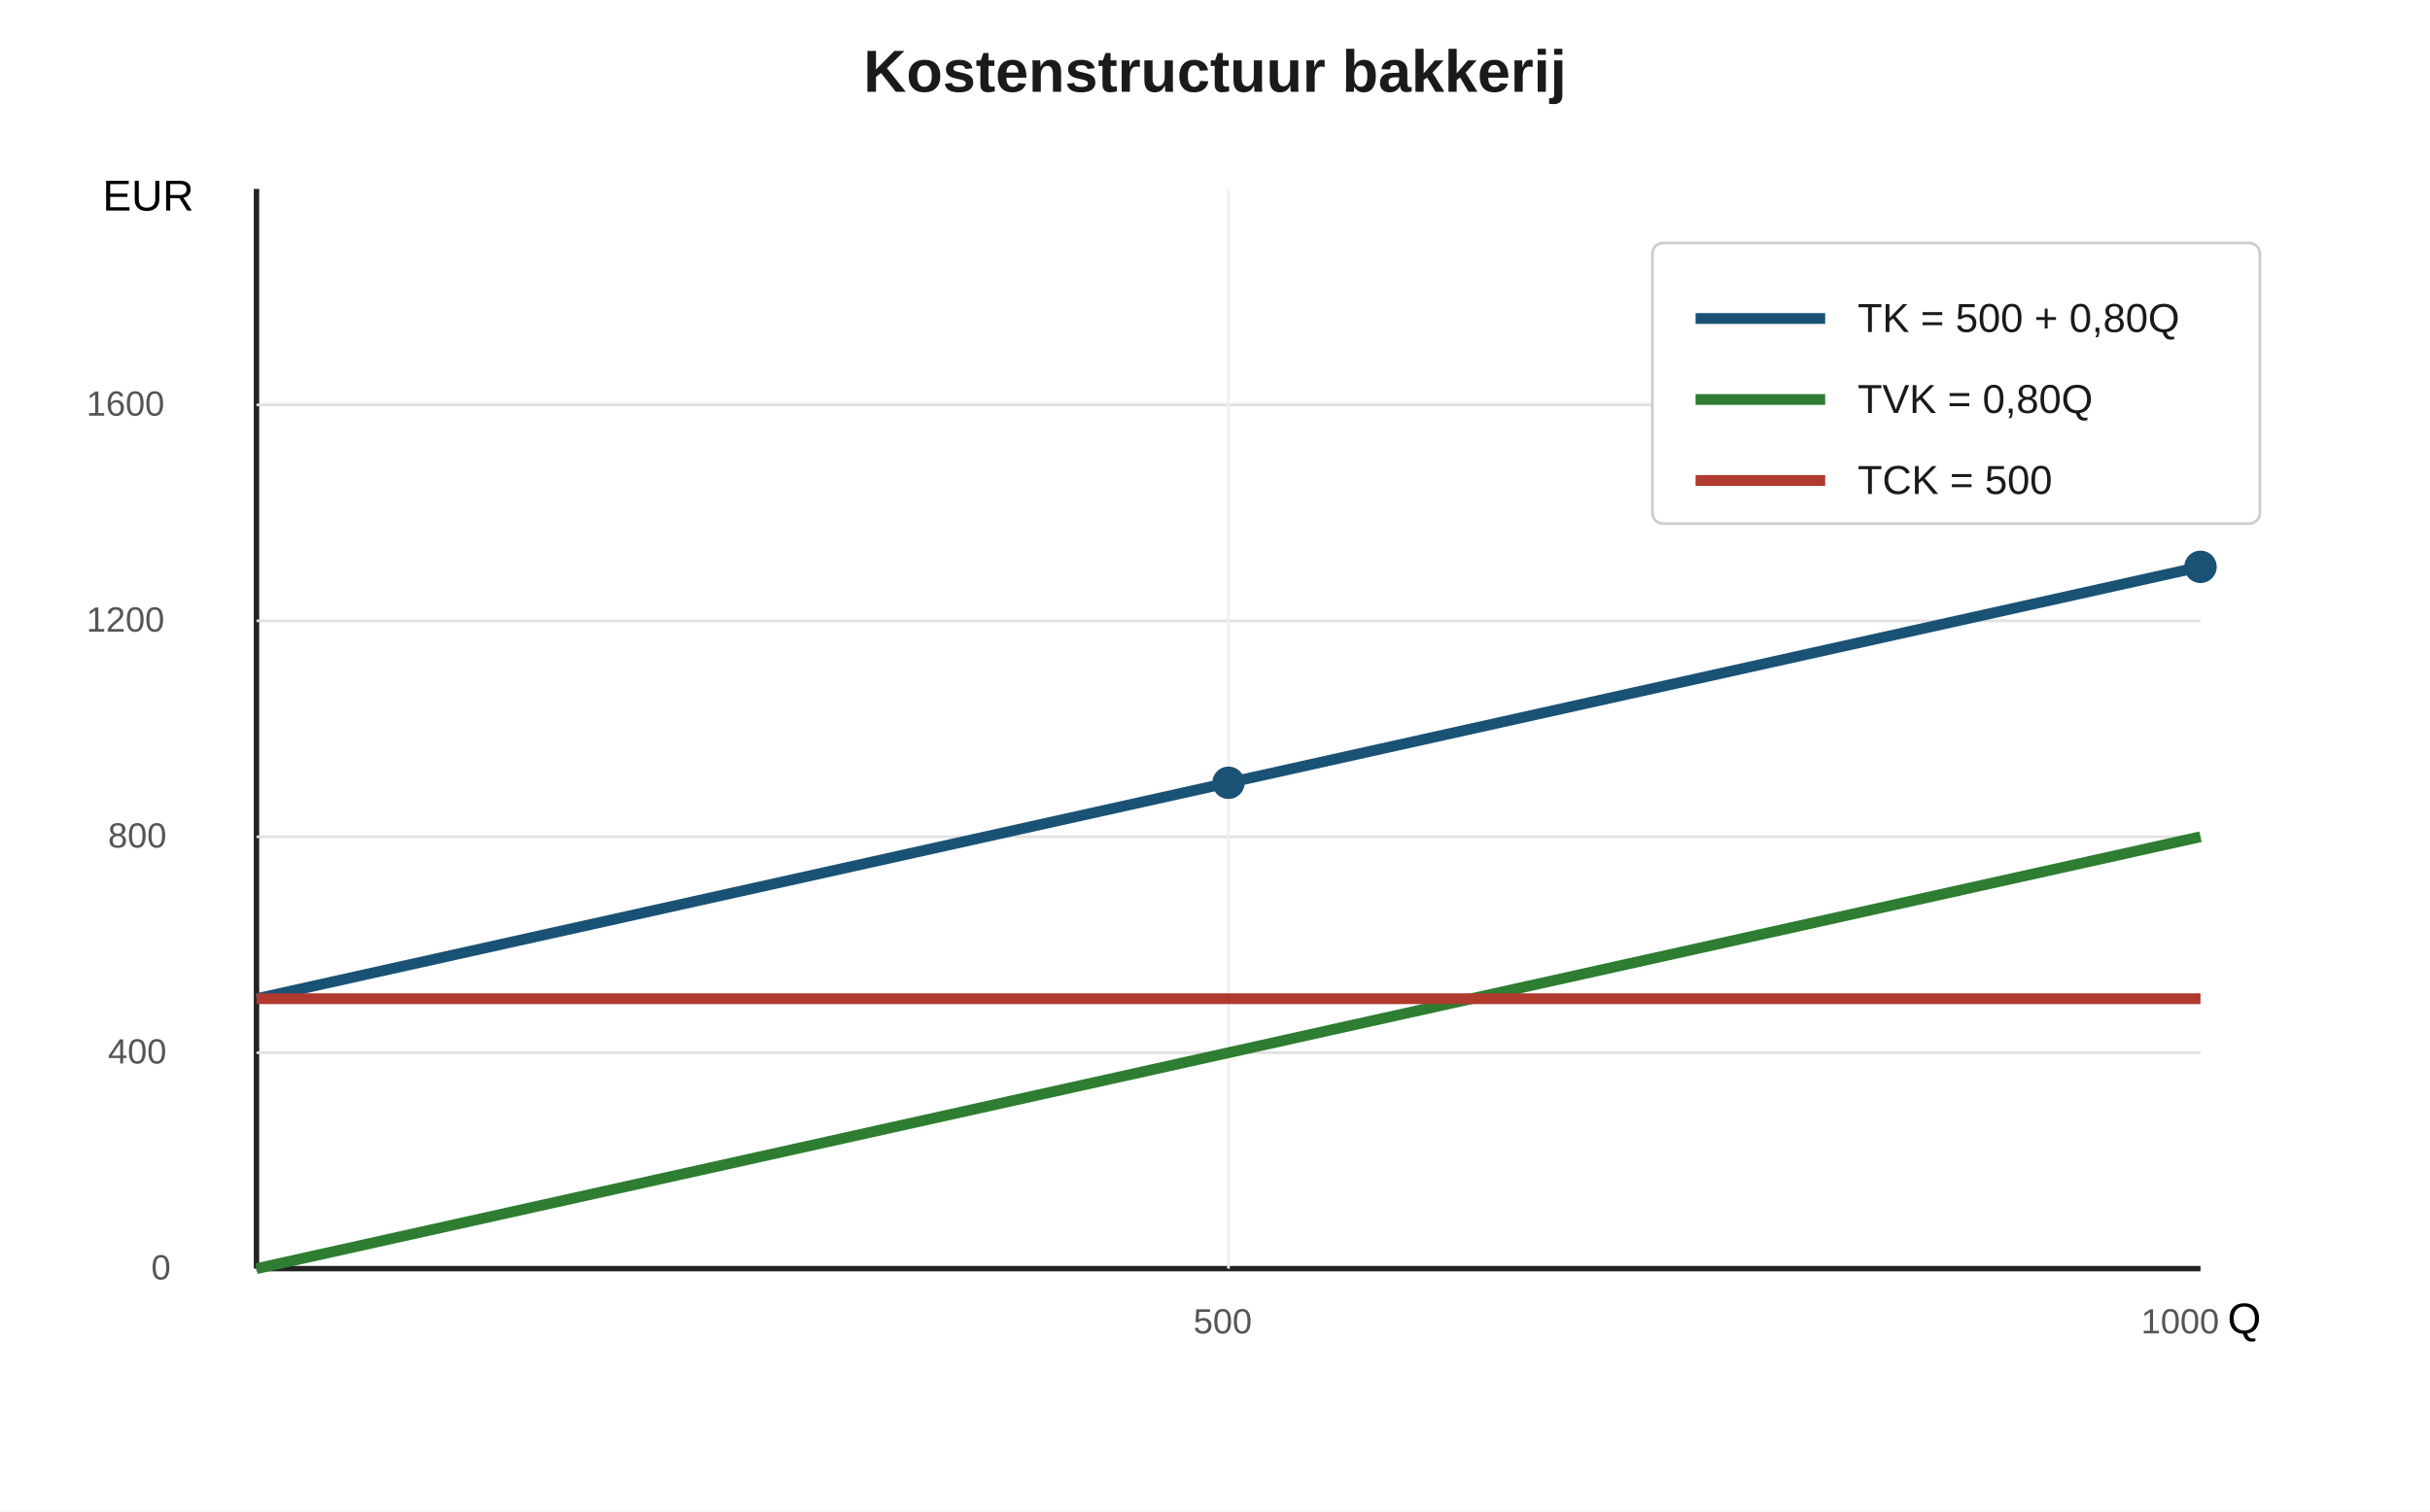
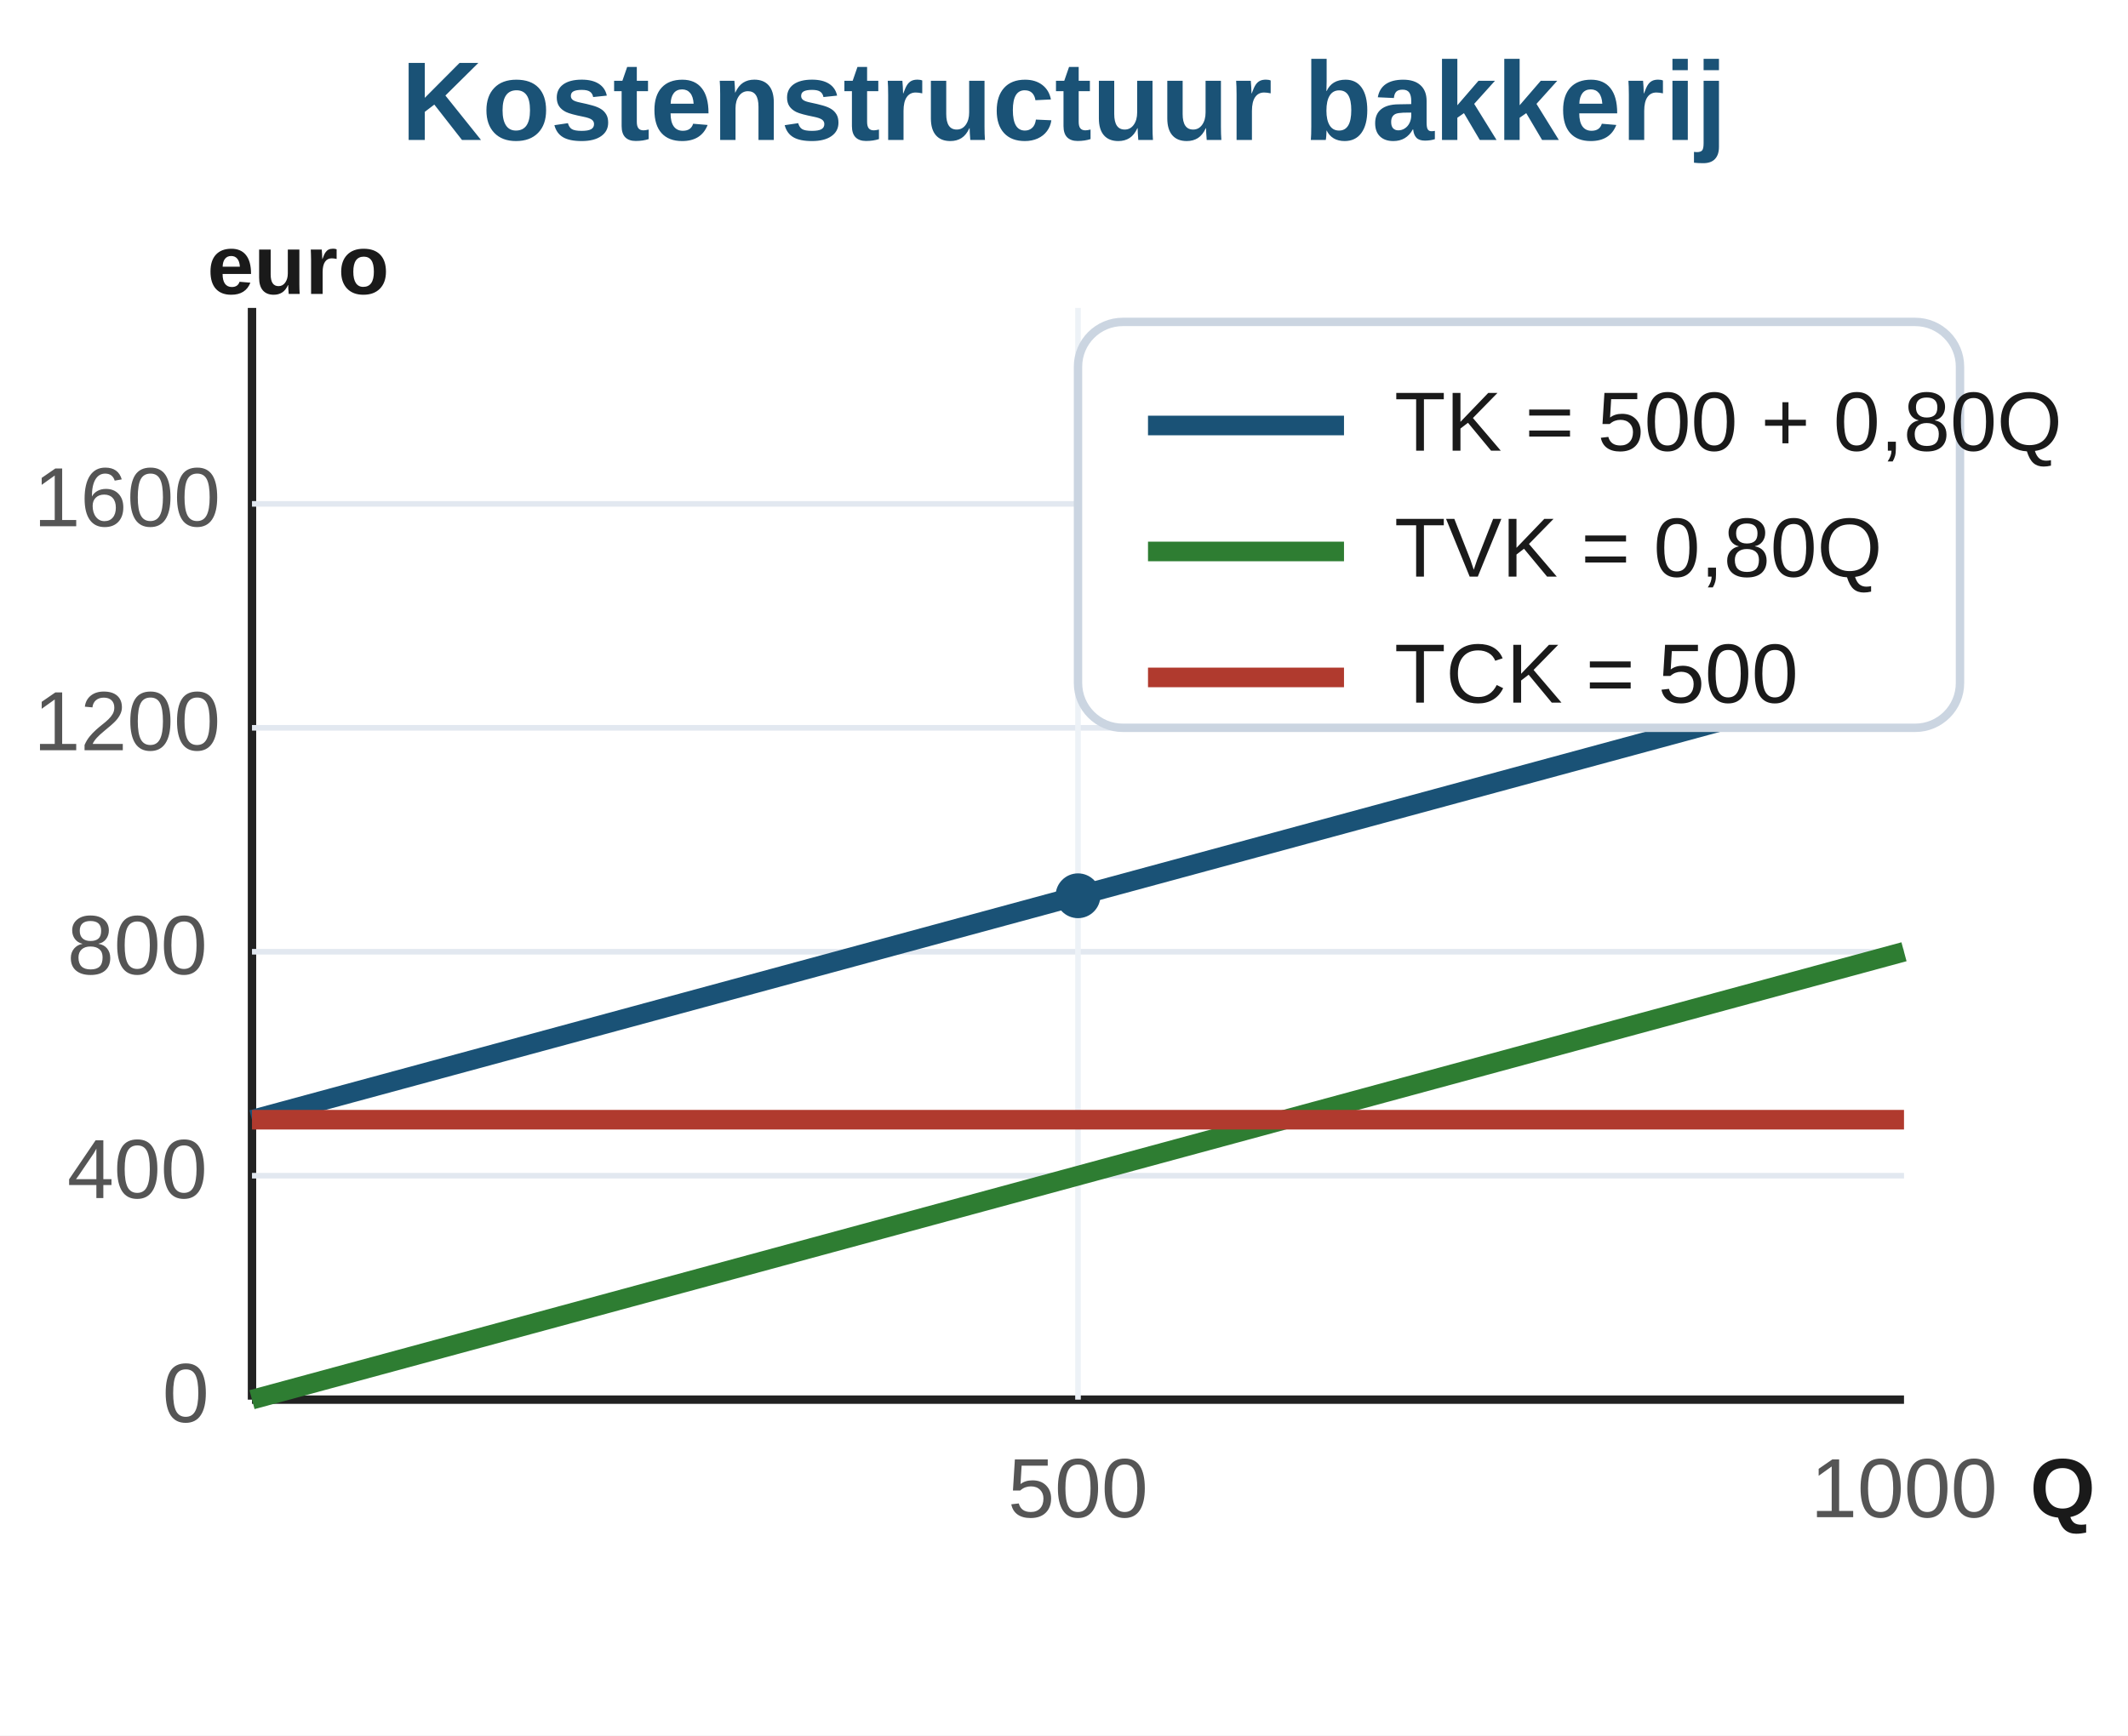
- <svg xmlns="http://www.w3.org/2000/svg" width="900" height="560" viewBox="0 0 900 560">
-   <rect width="900" height="560" fill="#ffffff" />
-   <text x="450" y="34" text-anchor="middle" font-family="Arial, sans-serif" font-size="22" font-weight="700" fill="#1a1a1a">Kostenstructuur bakkerij</text>
-   <line x1="95" y1="470" x2="815" y2="470" stroke="#222" stroke-width="2" />
-   <line x1="95" y1="470" x2="95" y2="70" stroke="#222" stroke-width="2" />
-   <text x="825" y="494" font-family="Arial, sans-serif" font-size="16">Q</text>
-   <text x="38" y="78" font-family="Arial, sans-serif" font-size="16">EUR</text>
-   <g font-family="Arial, sans-serif" font-size="13" fill="#555">
-     <line x1="95" y1="390" x2="815" y2="390" stroke="#e0e0e0" />
-     <line x1="95" y1="310" x2="815" y2="310" stroke="#e0e0e0" />
-     <line x1="95" y1="230" x2="815" y2="230" stroke="#e0e0e0" />
-     <line x1="95" y1="150" x2="815" y2="150" stroke="#e0e0e0" />
-     <text x="56" y="474">0</text>
-     <text x="40" y="394">400</text>
-     <text x="40" y="314">800</text>
-     <text x="32" y="234">1200</text>
-     <text x="32" y="154">1600</text>
-     <line x1="455" y1="470" x2="455" y2="70" stroke="#eeeeee" />
-     <text x="442" y="494">500</text>
-     <text x="793" y="494">1000</text>
-   </g>
-   <line x1="95" y1="370" x2="815" y2="210" stroke="#1A5276" stroke-width="4" />
-   <line x1="95" y1="470" x2="815" y2="310" stroke="#2E7D32" stroke-width="4" />
-   <line x1="95" y1="370" x2="815" y2="370" stroke="#B03A2E" stroke-width="4" />
-   <circle cx="455" cy="290" r="6" fill="#1A5276" />
-   <circle cx="815" cy="210" r="6" fill="#1A5276" />
-   <g font-family="Arial, sans-serif" font-size="15">
-     <rect x="612" y="90" width="225" height="104" rx="4" fill="#ffffff" stroke="#cccccc" />
-     <line x1="628" y1="118" x2="676" y2="118" stroke="#1A5276" stroke-width="4" />
-     <text x="688" y="123" fill="#1a1a1a">TK = 500 + 0,80Q</text>
-     <line x1="628" y1="148" x2="676" y2="148" stroke="#2E7D32" stroke-width="4" />
-     <text x="688" y="153" fill="#1a1a1a">TVK = 0,80Q</text>
-     <line x1="628" y1="178" x2="676" y2="178" stroke="#B03A2E" stroke-width="4" />
-     <text x="688" y="183" fill="#1a1a1a">TCK = 500</text>
+ <svg xmlns="http://www.w3.org/2000/svg" width="760" height="620" viewBox="0 0 760 620" role="img" aria-labelledby="title desc">
+   <rect width="760" height="620" fill="#ffffff" />
+   <g font-family="Arial, sans-serif">
+     <text x="380" y="50" text-anchor="middle" font-size="40" font-weight="700" fill="#1A5276">Kostenstructuur bakkerij</text>
+     <text x="74" y="105" font-size="30" font-weight="700" fill="#1a1a1a">euro</text>
+     <text x="725" y="542" font-size="30" font-weight="700" fill="#1a1a1a">Q</text>
+     <line x1="90" y1="500" x2="680" y2="500" stroke="#222" stroke-width="3" />
+     <line x1="90" y1="500" x2="90" y2="110" stroke="#222" stroke-width="3" />
+     <g font-size="30" fill="#555">
+       <line x1="90" y1="420" x2="680" y2="420" stroke="#E2E8F0" stroke-width="2" />
+       <line x1="90" y1="340" x2="680" y2="340" stroke="#E2E8F0" stroke-width="2" />
+       <line x1="90" y1="260" x2="680" y2="260" stroke="#E2E8F0" stroke-width="2" />
+       <line x1="90" y1="180" x2="680" y2="180" stroke="#E2E8F0" stroke-width="2" />
+       <text x="58" y="508">0</text>
+       <text x="24" y="428">400</text>
+       <text x="24" y="348">800</text>
+       <text x="12" y="268">1200</text>
+       <text x="12" y="188">1600</text>
+       <line x1="385" y1="500" x2="385" y2="110" stroke="#EDF2F7" stroke-width="2" />
+       <text x="385" y="542" text-anchor="middle">500</text>
+       <text x="680" y="542" text-anchor="middle">1000</text>
+     </g>
+     <line x1="90" y1="400" x2="680" y2="240" stroke="#1A5276" stroke-width="7" />
+     <line x1="90" y1="500" x2="680" y2="340" stroke="#2E7D32" stroke-width="7" />
+     <line x1="90" y1="400" x2="680" y2="400" stroke="#B03A2E" stroke-width="7" />
+     <circle cx="385" cy="320" r="8" fill="#1A5276" />
+     <circle cx="680" cy="240" r="8" fill="#1A5276" />
+     <rect x="385" y="115" width="315" height="145" rx="16" fill="#ffffff" stroke="#CBD5E1" stroke-width="3" />
+     <g font-size="30" fill="#1a1a1a">
+       <line x1="410" y1="152" x2="480" y2="152" stroke="#1A5276" stroke-width="7" />
+       <text x="498" y="161">TK = 500 + 0,80Q</text>
+       <line x1="410" y1="197" x2="480" y2="197" stroke="#2E7D32" stroke-width="7" />
+       <text x="498" y="206">TVK = 0,80Q</text>
+       <line x1="410" y1="242" x2="480" y2="242" stroke="#B03A2E" stroke-width="7" />
+       <text x="498" y="251">TCK = 500</text>
+     </g>
  </g>
</svg>
